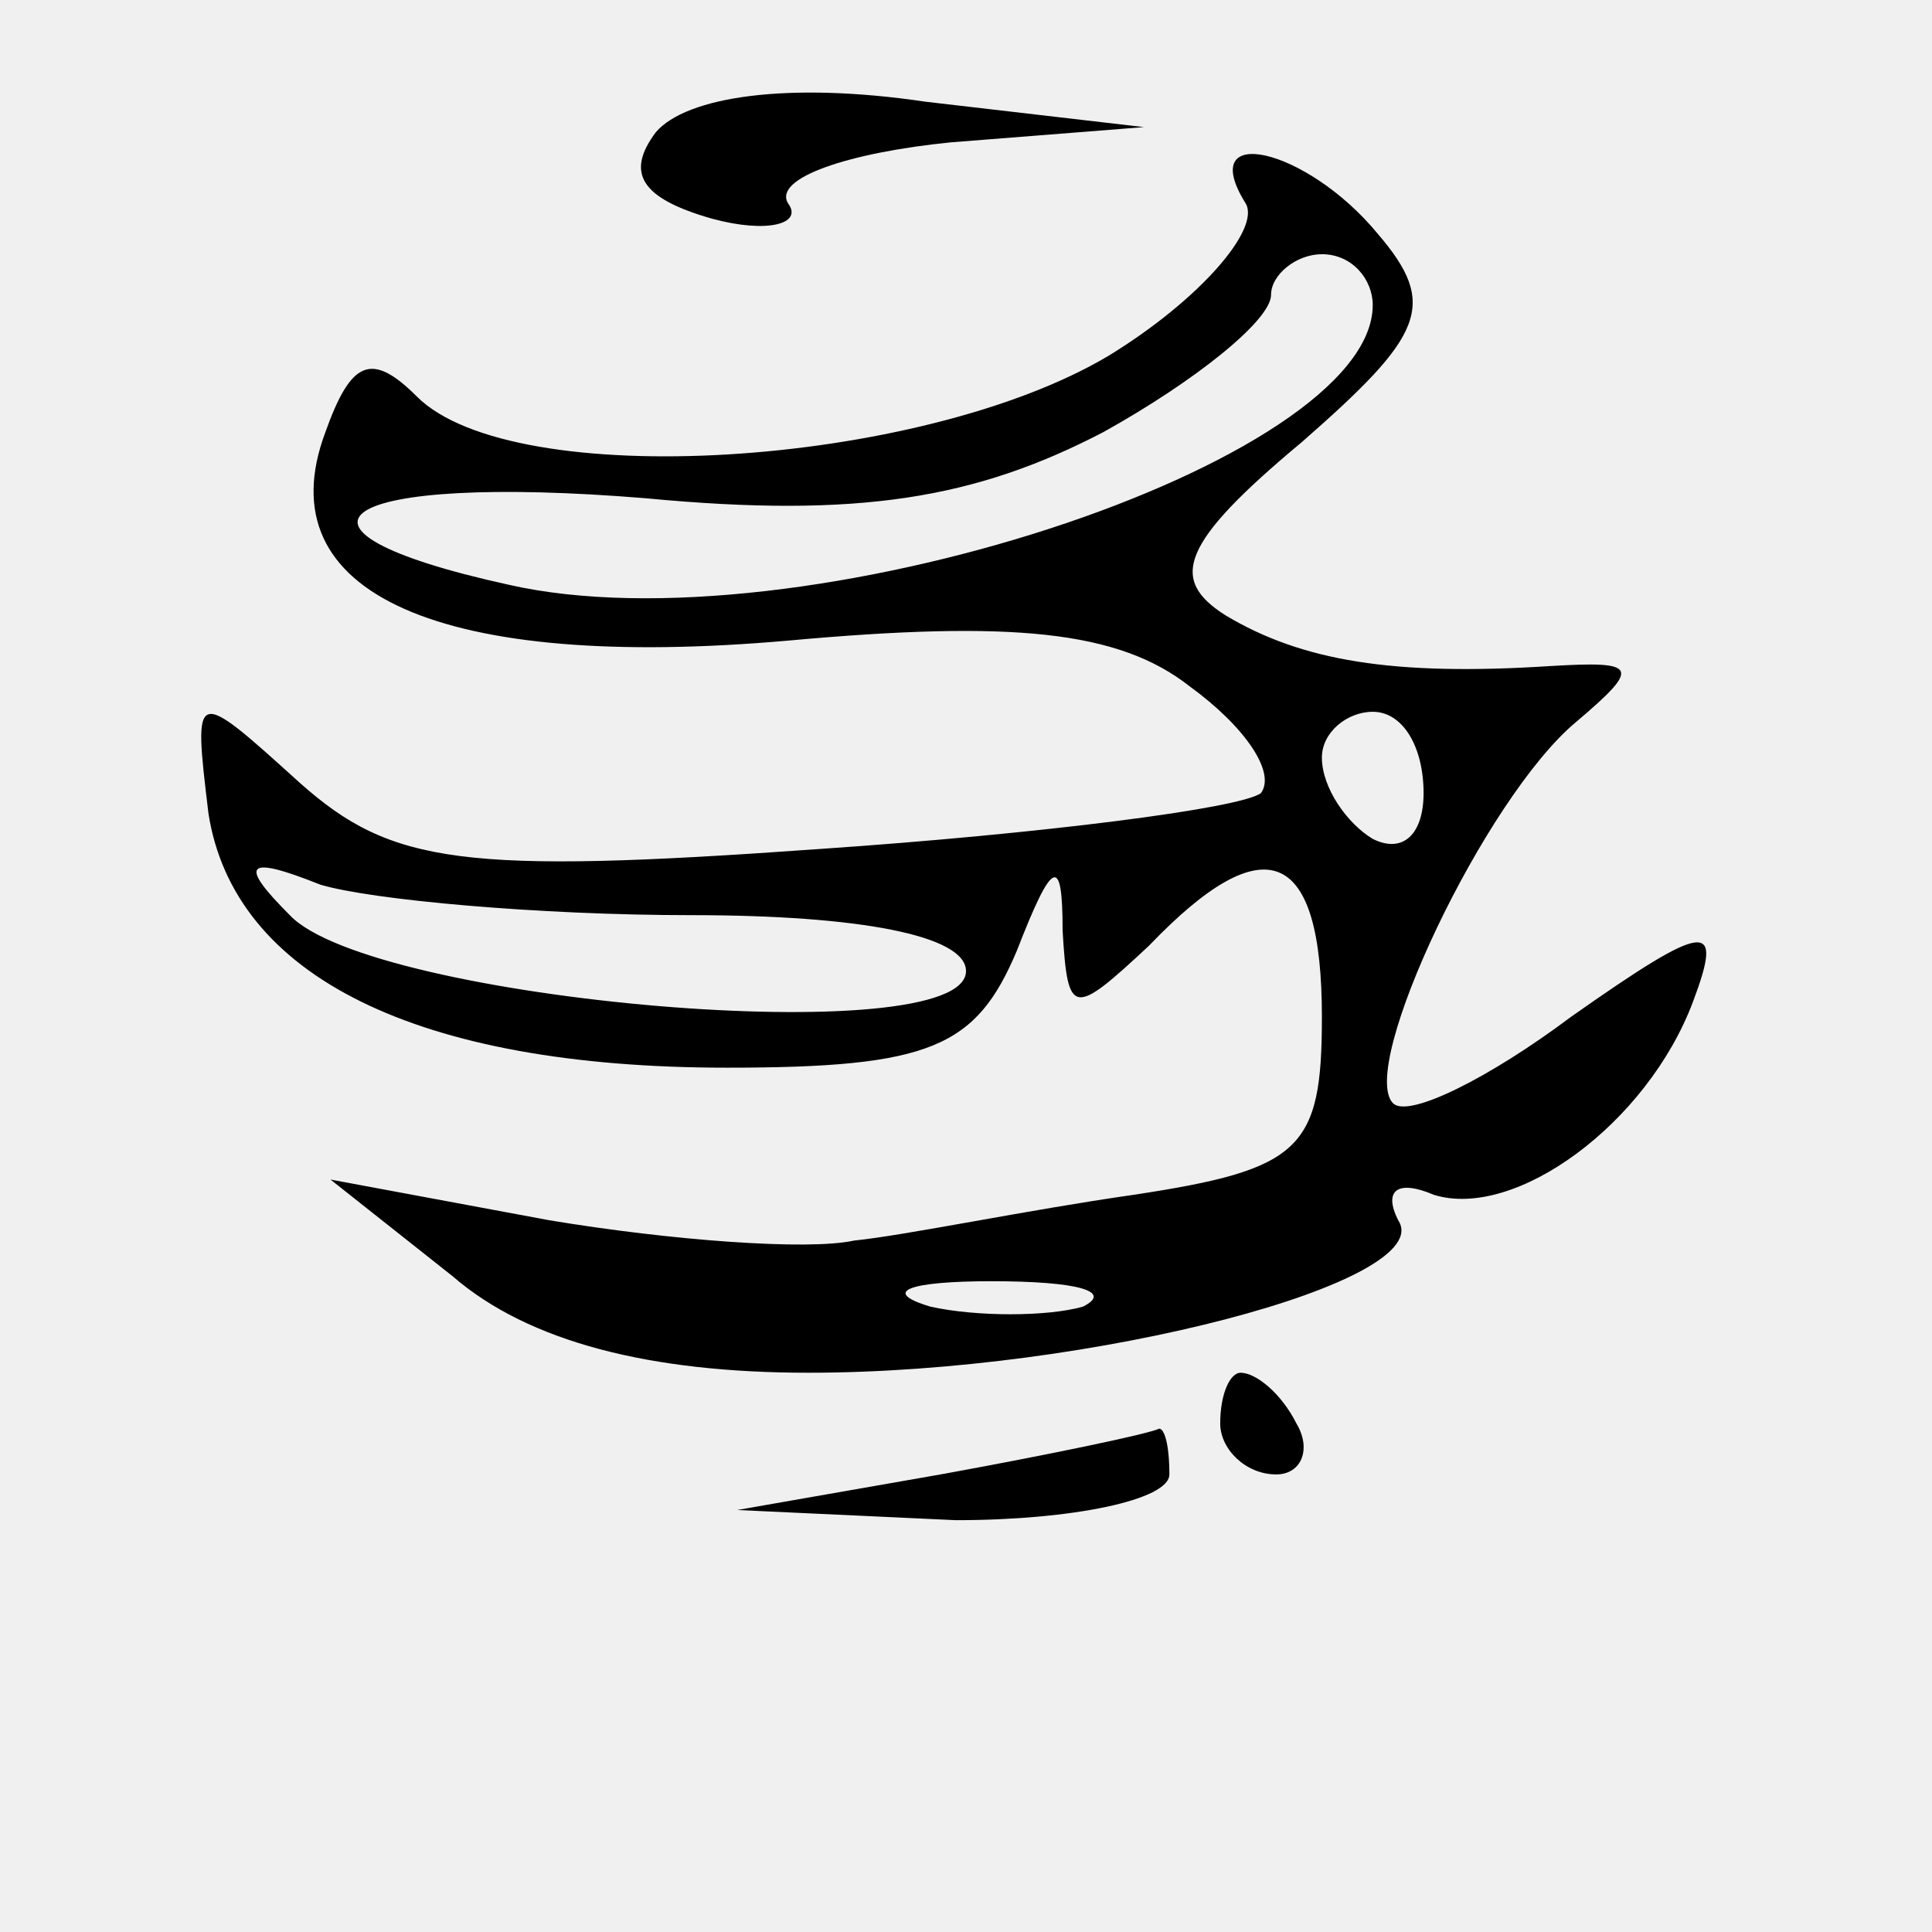
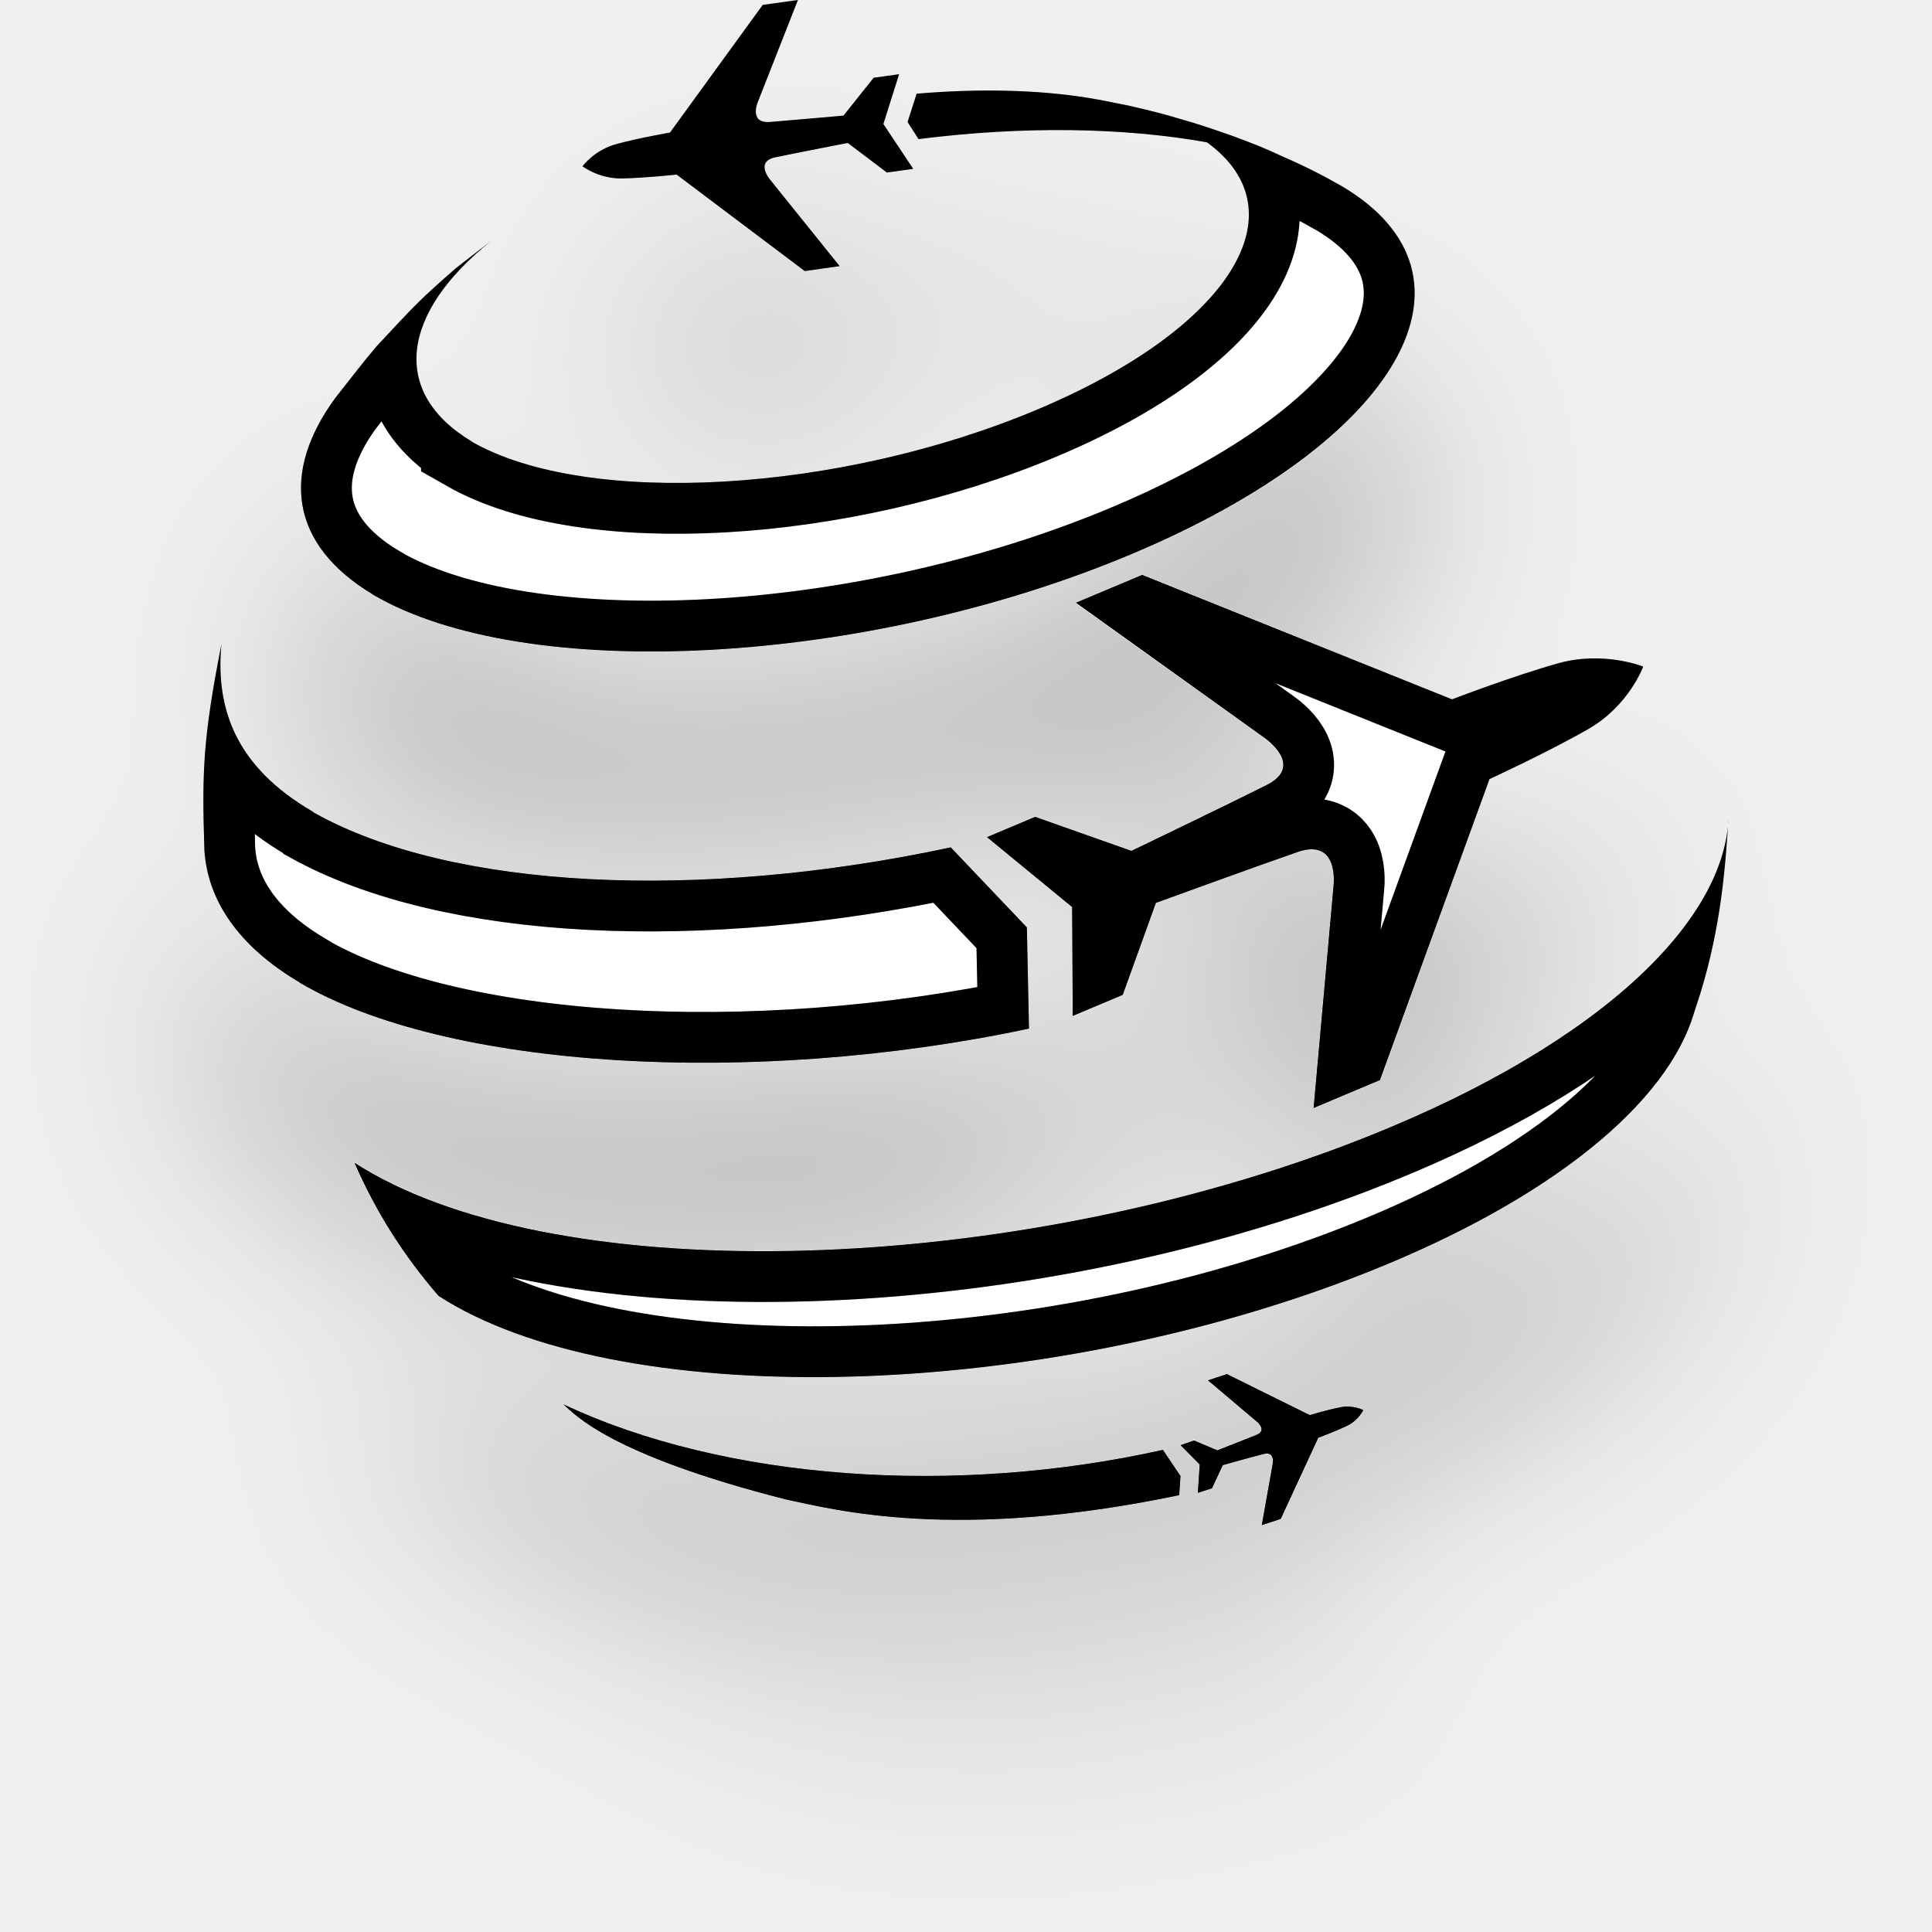
- <svg xmlns="http://www.w3.org/2000/svg" version="1.0" width="38pt" height="38pt" viewBox="0 0 38 38" preserveAspectRatio="xMidYMid meet">
-   <g transform="translate(0,38) scale(0.1,-0.1)" fill="#000000" stroke="none">
-     <path d="M129 354 c-6 -8 -3 -13 11 -17 11 -3 18 -1 15 3 -3 5 12 10 32 12 l38 3 -43 5 c-27 4 -47 1 -53 -6z" />
-     <path d="M245 340 c3 -5 -9 -19 -27 -30 -37 -22 -117 -27 -136 -8 -9 9 -13 7 -18 -7 -12 -32 23 -47 91 -41 44 4 65 2 79 -9 11 -8 17 -17 14 -21 -4 -3 -43 -8 -87 -11 -70 -5 -84 -3 -102 13 -21 19 -21 19 -18 -6 5 -32 41 -50 102 -50 40 0 49 4 57 23 7 18 9 19 9 4 1 -17 2 -17 17 -3 23 24 34 19 34 -14 0 -26 -4 -30 -37 -35 -21 -3 -45 -8 -55 -9 -9 -2 -36 0 -60 4 l-43 8 24 -19 c15 -13 39 -19 70 -19 56 0 124 18 116 30 -3 6 0 8 7 5 16 -5 42 14 51 38 6 16 3 16 -24 -3 -16 -12 -32 -20 -35 -17 -7 7 18 60 36 75 13 11 12 12 -5 11 -31 -2 -49 1 -64 10 -11 7 -9 14 15 34 24 21 27 27 15 41 -14 17 -36 22 -26 6z m25 -20 c0 -31 -113 -68 -170 -55 -50 11 -34 22 27 17 42 -4 65 0 90 13 18 10 33 22 33 27 0 4 5 8 10 8 6 0 10 -5 10 -10z m10 -96 c0 -8 -4 -12 -10 -9 -5 3 -10 10 -10 16 0 5 5 9 10 9 6 0 10 -7 10 -16z m-144 -24 c33 0 54 -4 54 -11 0 -16 -117 -6 -133 11 -10 10 -9 12 6 6 10 -3 43 -6 73 -6z m77 -77 c-7 -2 -21 -2 -30 0 -10 3 -4 5 12 5 17 0 24 -2 18 -5z" />
-     <path d="M240 100 c0 -5 5 -10 11 -10 5 0 7 5 4 10 -3 6 -8 10 -11 10 -2 0 -4 -4 -4 -10z" />
-     <path d="M185 90 l-40 -7 43 -2 c23 0 42 4 42 9 0 6 -1 9 -2 9 -2 -1 -21 -5 -43 -9z" />
+ <svg xmlns="http://www.w3.org/2000/svg" width="38" height="38" viewBox="0 0 38 38" fill="none">
+   <g filter="url(#filter0_d_10_21)">
+     <mask id="path-1-inside-1_10_21" fill="white">
+       <path d="M6.591 7.832C6.833 7.525 7.152 7.109 7.407 6.811C8.17 5.991 8.269 5.884 8.964 5.277C9.171 5.117 9.415 4.925 9.654 4.744C7.89 6.156 7.666 7.72 9.284 8.686C9.282 8.686 9.282 8.686 9.282 8.689C11.545 9.979 16.506 9.7 20.42 8.047C24.211 6.447 25.61 4.159 23.739 2.799C22.097 2.507 20.138 2.474 18.066 2.736L17.851 2.4L18.029 1.843C19.248 1.739 20.405 1.764 21.404 1.925C21.646 1.964 21.965 2.03 22.202 2.078C22.662 2.184 22.912 2.248 23.212 2.339C23.518 2.425 23.78 2.511 24.236 2.671C24.683 2.837 24.876 2.913 25.234 3.081C25.635 3.254 26.024 3.45 26.401 3.667C29.382 5.441 27.528 8.678 22.267 10.895C17.021 13.105 10.336 13.453 7.34 11.7C7.339 11.697 7.335 11.695 7.327 11.693H7.333C5.697 10.713 5.525 9.29 6.591 7.832ZM20.24 20.233L20.198 18.24L18.701 16.665C13.755 17.725 8.893 17.497 6.19 15.991C6.18 15.981 6.158 15.971 6.149 15.961C4.618 15.07 4.24 13.92 4.355 12.67C3.997 14.499 3.968 15.159 4.02 16.724C4.083 17.704 4.682 18.608 5.886 19.32L5.895 19.33C8.777 21.025 14.781 21.392 20.24 20.233ZM26.484 22.514C19.503 25.163 10.766 25.319 6.97 22.867C7.38 23.815 7.938 24.699 8.625 25.49C12.108 27.74 20.128 27.596 26.533 25.165C30.282 23.744 32.647 21.852 33.268 20.08L33.442 19.546C33.856 18.194 33.934 17.067 34 16.065C33.925 18.241 31.215 20.716 26.484 22.514ZM11.073 27.615C11.293 27.812 11.983 28.614 15.478 29.499C16.422 29.696 18.801 30.33 23.195 29.409L23.221 29.03L22.874 28.515C18.797 29.427 14.269 29.122 11.073 27.615ZM21.161 11.854L24.873 14.515C24.873 14.515 25.667 15.056 24.918 15.436C24.171 15.812 22.254 16.734 22.254 16.734L20.36 16.065L19.41 16.465L21.086 17.841L21.099 19.983L22.084 19.569L22.736 17.76C22.736 17.76 24.741 17.03 25.536 16.755C26.336 16.486 26.229 17.406 26.229 17.406L25.835 21.795L27.143 21.245L29.297 15.324C29.297 15.324 30.439 14.799 31.242 14.338C32.044 13.876 32.319 13.111 32.319 13.111C32.319 13.111 31.537 12.793 30.636 13.049C29.735 13.303 28.56 13.755 28.56 13.755L22.465 11.306L21.161 11.854ZM13.308 3.434L15.828 5.332L16.516 5.235L15.145 3.531C15.145 3.531 14.846 3.179 15.248 3.095C15.652 3.01 16.675 2.812 16.675 2.812L17.444 3.394L17.962 3.321L17.375 2.439L17.684 1.46L17.184 1.529L16.59 2.274C16.59 2.274 15.549 2.366 15.139 2.399C14.727 2.429 14.904 2.01 14.904 2.01L15.694 0L15.002 0.096L13.178 2.607C13.178 2.607 12.571 2.712 12.131 2.831C11.689 2.949 11.457 3.271 11.457 3.271C11.457 3.271 11.78 3.519 12.236 3.51C12.696 3.501 13.308 3.434 13.308 3.434ZM25.762 27.831L24.132 27.025L23.756 27.149L24.722 27.966C24.722 27.966 24.928 28.133 24.712 28.221C24.495 28.309 23.943 28.524 23.943 28.524L23.487 28.331L23.216 28.424L23.595 28.806L23.558 29.365L23.841 29.273L24.052 28.819C24.052 28.819 24.626 28.657 24.855 28.6C25.082 28.541 25.03 28.794 25.03 28.794L24.815 30L25.192 29.876L25.93 28.281C25.93 28.281 26.256 28.16 26.49 28.049C26.724 27.938 26.817 27.733 26.817 27.733C26.817 27.733 26.609 27.625 26.353 27.679C26.095 27.73 25.762 27.831 25.762 27.831Z" />
+     </mask>
+     <path d="M6.591 7.832C6.833 7.525 7.152 7.109 7.407 6.811C8.17 5.991 8.269 5.884 8.964 5.277C9.171 5.117 9.415 4.925 9.654 4.744C7.89 6.156 7.666 7.72 9.284 8.686C9.282 8.686 9.282 8.686 9.282 8.689C11.545 9.979 16.506 9.7 20.42 8.047C24.211 6.447 25.61 4.159 23.739 2.799C22.097 2.507 20.138 2.474 18.066 2.736L17.851 2.4L18.029 1.843C19.248 1.739 20.405 1.764 21.404 1.925C21.646 1.964 21.965 2.03 22.202 2.078C22.662 2.184 22.912 2.248 23.212 2.339C23.518 2.425 23.78 2.511 24.236 2.671C24.683 2.837 24.876 2.913 25.234 3.081C25.635 3.254 26.024 3.45 26.401 3.667C29.382 5.441 27.528 8.678 22.267 10.895C17.021 13.105 10.336 13.453 7.34 11.7C7.339 11.697 7.335 11.695 7.327 11.693H7.333C5.697 10.713 5.525 9.29 6.591 7.832ZM20.24 20.233L20.198 18.24L18.701 16.665C13.755 17.725 8.893 17.497 6.19 15.991C6.18 15.981 6.158 15.971 6.149 15.961C4.618 15.07 4.24 13.92 4.355 12.67C3.997 14.499 3.968 15.159 4.02 16.724C4.083 17.704 4.682 18.608 5.886 19.32L5.895 19.33C8.777 21.025 14.781 21.392 20.24 20.233ZM26.484 22.514C19.503 25.163 10.766 25.319 6.97 22.867C7.38 23.815 7.938 24.699 8.625 25.49C12.108 27.74 20.128 27.596 26.533 25.165C30.282 23.744 32.647 21.852 33.268 20.08L33.442 19.546C33.856 18.194 33.934 17.067 34 16.065C33.925 18.241 31.215 20.716 26.484 22.514ZM11.073 27.615C11.293 27.812 11.983 28.614 15.478 29.499C16.422 29.696 18.801 30.33 23.195 29.409L23.221 29.03L22.874 28.515C18.797 29.427 14.269 29.122 11.073 27.615ZM21.161 11.854L24.873 14.515C24.873 14.515 25.667 15.056 24.918 15.436C24.171 15.812 22.254 16.734 22.254 16.734L20.36 16.065L19.41 16.465L21.086 17.841L21.099 19.983L22.084 19.569L22.736 17.76C22.736 17.76 24.741 17.03 25.536 16.755C26.336 16.486 26.229 17.406 26.229 17.406L25.835 21.795L27.143 21.245L29.297 15.324C29.297 15.324 30.439 14.799 31.242 14.338C32.044 13.876 32.319 13.111 32.319 13.111C32.319 13.111 31.537 12.793 30.636 13.049C29.735 13.303 28.56 13.755 28.56 13.755L22.465 11.306L21.161 11.854ZM13.308 3.434L15.828 5.332L16.516 5.235L15.145 3.531C15.145 3.531 14.846 3.179 15.248 3.095C15.652 3.01 16.675 2.812 16.675 2.812L17.444 3.394L17.962 3.321L17.375 2.439L17.684 1.46L17.184 1.529L16.59 2.274C16.59 2.274 15.549 2.366 15.139 2.399C14.727 2.429 14.904 2.01 14.904 2.01L15.694 0L15.002 0.096L13.178 2.607C13.178 2.607 12.571 2.712 12.131 2.831C11.689 2.949 11.457 3.271 11.457 3.271C11.457 3.271 11.78 3.519 12.236 3.51C12.696 3.501 13.308 3.434 13.308 3.434ZM25.762 27.831L24.132 27.025L23.756 27.149L24.722 27.966C24.722 27.966 24.928 28.133 24.712 28.221C24.495 28.309 23.943 28.524 23.943 28.524L23.487 28.331L23.216 28.424L23.595 28.806L23.558 29.365L23.841 29.273L24.052 28.819C24.052 28.819 24.626 28.657 24.855 28.6C25.082 28.541 25.03 28.794 25.03 28.794L24.815 30L25.192 29.876L25.93 28.281C25.93 28.281 26.256 28.16 26.49 28.049C26.724 27.938 26.817 27.733 26.817 27.733C26.817 27.733 26.609 27.625 26.353 27.679C26.095 27.73 25.762 27.831 25.762 27.831Z" fill="white" />
+     <path d="M6.591 7.832C6.833 7.525 7.152 7.109 7.407 6.811C8.17 5.991 8.269 5.884 8.964 5.277C9.171 5.117 9.415 4.925 9.654 4.744C7.89 6.156 7.666 7.72 9.284 8.686C9.282 8.686 9.282 8.686 9.282 8.689C11.545 9.979 16.506 9.7 20.42 8.047C24.211 6.447 25.61 4.159 23.739 2.799C22.097 2.507 20.138 2.474 18.066 2.736L17.851 2.4L18.029 1.843C19.248 1.739 20.405 1.764 21.404 1.925C21.646 1.964 21.965 2.03 22.202 2.078C22.662 2.184 22.912 2.248 23.212 2.339C23.518 2.425 23.78 2.511 24.236 2.671C24.683 2.837 24.876 2.913 25.234 3.081C25.635 3.254 26.024 3.45 26.401 3.667C29.382 5.441 27.528 8.678 22.267 10.895C17.021 13.105 10.336 13.453 7.34 11.7C7.339 11.697 7.335 11.695 7.327 11.693H7.333C5.697 10.713 5.525 9.29 6.591 7.832ZM20.24 20.233L20.198 18.24L18.701 16.665C13.755 17.725 8.893 17.497 6.19 15.991C6.18 15.981 6.158 15.971 6.149 15.961C4.618 15.07 4.24 13.92 4.355 12.67C3.997 14.499 3.968 15.159 4.02 16.724C4.083 17.704 4.682 18.608 5.886 19.32L5.895 19.33C8.777 21.025 14.781 21.392 20.24 20.233ZM26.484 22.514C19.503 25.163 10.766 25.319 6.97 22.867C7.38 23.815 7.938 24.699 8.625 25.49C12.108 27.74 20.128 27.596 26.533 25.165C30.282 23.744 32.647 21.852 33.268 20.08L33.442 19.546C33.856 18.194 33.934 17.067 34 16.065C33.925 18.241 31.215 20.716 26.484 22.514ZM11.073 27.615C11.293 27.812 11.983 28.614 15.478 29.499C16.422 29.696 18.801 30.33 23.195 29.409L23.221 29.03L22.874 28.515C18.797 29.427 14.269 29.122 11.073 27.615ZM21.161 11.854L24.873 14.515C24.873 14.515 25.667 15.056 24.918 15.436C24.171 15.812 22.254 16.734 22.254 16.734L20.36 16.065L19.41 16.465L21.086 17.841L21.099 19.983L22.084 19.569L22.736 17.76C22.736 17.76 24.741 17.03 25.536 16.755C26.336 16.486 26.229 17.406 26.229 17.406L25.835 21.795L27.143 21.245L29.297 15.324C29.297 15.324 30.439 14.799 31.242 14.338C32.044 13.876 32.319 13.111 32.319 13.111C32.319 13.111 31.537 12.793 30.636 13.049C29.735 13.303 28.56 13.755 28.56 13.755L22.465 11.306L21.161 11.854ZM13.308 3.434L15.828 5.332L16.516 5.235L15.145 3.531C15.145 3.531 14.846 3.179 15.248 3.095C15.652 3.01 16.675 2.812 16.675 2.812L17.444 3.394L17.962 3.321L17.375 2.439L17.684 1.46L17.184 1.529L16.59 2.274C16.59 2.274 15.549 2.366 15.139 2.399C14.727 2.429 14.904 2.01 14.904 2.01L15.694 0L15.002 0.096L13.178 2.607C13.178 2.607 12.571 2.712 12.131 2.831C11.689 2.949 11.457 3.271 11.457 3.271C11.457 3.271 11.78 3.519 12.236 3.51C12.696 3.501 13.308 3.434 13.308 3.434ZM25.762 27.831L24.132 27.025L23.756 27.149L24.722 27.966C24.722 27.966 24.928 28.133 24.712 28.221C24.495 28.309 23.943 28.524 23.943 28.524L23.487 28.331L23.216 28.424L23.595 28.806L23.558 29.365L23.841 29.273L24.052 28.819C24.052 28.819 24.626 28.657 24.855 28.6C25.082 28.541 25.03 28.794 25.03 28.794L24.815 30L25.192 29.876L25.93 28.281C25.93 28.281 26.256 28.16 26.49 28.049C26.724 27.938 26.817 27.733 26.817 27.733C26.817 27.733 26.609 27.625 26.353 27.679C26.095 27.73 25.762 27.831 25.762 27.831Z" stroke="black" stroke-width="2" mask="url(#path-1-inside-1_10_21)" />
+     <path d="M6.591 7.832C6.833 7.525 7.152 7.109 7.407 6.811C8.17 5.991 8.269 5.884 8.964 5.277C9.171 5.117 9.415 4.925 9.654 4.744C7.89 6.156 7.666 7.72 9.284 8.686C9.282 8.686 9.282 8.686 9.282 8.689C11.545 9.979 16.506 9.7 20.42 8.047C24.211 6.447 25.61 4.159 23.739 2.799C22.097 2.507 20.138 2.474 18.066 2.736L17.851 2.4L18.029 1.843C19.248 1.739 20.405 1.764 21.404 1.925C21.646 1.964 21.965 2.03 22.202 2.078C22.662 2.184 22.912 2.248 23.212 2.339C23.518 2.425 23.78 2.511 24.236 2.671C24.683 2.837 24.876 2.913 25.234 3.081C25.635 3.254 26.024 3.45 26.401 3.667C29.382 5.441 27.528 8.678 22.267 10.895C17.021 13.105 10.336 13.453 7.34 11.7C7.339 11.697 7.335 11.695 7.327 11.693H7.333C5.697 10.713 5.525 9.29 6.591 7.832ZM20.24 20.233L20.198 18.24L18.701 16.665C13.755 17.725 8.893 17.497 6.19 15.991C6.18 15.981 6.158 15.971 6.149 15.961C4.618 15.07 4.24 13.92 4.355 12.67C3.997 14.499 3.968 15.159 4.02 16.724C4.083 17.704 4.682 18.608 5.886 19.32L5.895 19.33C8.777 21.025 14.781 21.392 20.24 20.233ZM26.484 22.514C19.503 25.163 10.766 25.319 6.97 22.867C7.38 23.815 7.938 24.699 8.625 25.49C12.108 27.74 20.128 27.596 26.533 25.165C30.282 23.744 32.647 21.852 33.268 20.08L33.442 19.546C33.856 18.194 33.934 17.067 34 16.065C33.925 18.241 31.215 20.716 26.484 22.514ZM11.073 27.615C11.293 27.812 11.983 28.614 15.478 29.499C16.422 29.696 18.801 30.33 23.195 29.409L23.221 29.03L22.874 28.515C18.797 29.427 14.269 29.122 11.073 27.615ZM21.161 11.854L24.873 14.515C24.873 14.515 25.667 15.056 24.918 15.436C24.171 15.812 22.254 16.734 22.254 16.734L20.36 16.065L19.41 16.465L21.086 17.841L21.099 19.983L22.084 19.569L22.736 17.76C22.736 17.76 24.741 17.03 25.536 16.755C26.336 16.486 26.229 17.406 26.229 17.406L25.835 21.795L27.143 21.245L29.297 15.324C29.297 15.324 30.439 14.799 31.242 14.338C32.044 13.876 32.319 13.111 32.319 13.111C32.319 13.111 31.537 12.793 30.636 13.049C29.735 13.303 28.56 13.755 28.56 13.755L22.465 11.306L21.161 11.854ZM13.308 3.434L15.828 5.332L16.516 5.235L15.145 3.531C15.145 3.531 14.846 3.179 15.248 3.095C15.652 3.01 16.675 2.812 16.675 2.812L17.444 3.394L17.962 3.321L17.375 2.439L17.684 1.46L17.184 1.529L16.59 2.274C16.59 2.274 15.549 2.366 15.139 2.399C14.727 2.429 14.904 2.01 14.904 2.01L15.694 0L15.002 0.096L13.178 2.607C13.178 2.607 12.571 2.712 12.131 2.831C11.689 2.949 11.457 3.271 11.457 3.271C11.457 3.271 11.78 3.519 12.236 3.51C12.696 3.501 13.308 3.434 13.308 3.434ZM25.762 27.831L24.132 27.025L23.756 27.149L24.722 27.966C24.722 27.966 24.928 28.133 24.712 28.221C24.495 28.309 23.943 28.524 23.943 28.524L23.487 28.331L23.216 28.424L23.595 28.806L23.558 29.365L23.841 29.273L24.052 28.819C24.052 28.819 24.626 28.657 24.855 28.6C25.082 28.541 25.03 28.794 25.03 28.794L24.815 30L25.192 29.876L25.93 28.281C25.93 28.281 26.256 28.16 26.49 28.049C26.724 27.938 26.817 27.733 26.817 27.733C26.817 27.733 26.609 27.625 26.353 27.679C26.095 27.73 25.762 27.831 25.762 27.831Z" stroke="black" stroke-opacity="0.2" stroke-width="2" mask="url(#path-1-inside-1_10_21)" />
  </g>
+   <defs>
+     <filter id="filter0_d_10_21" x="0" y="0" width="38" height="38" filterUnits="userSpaceOnUse" color-interpolation-filters="sRGB">
+       <feFlood flood-opacity="0" result="BackgroundImageFix" />
+       <feColorMatrix in="SourceAlpha" type="matrix" values="0 0 0 0 0 0 0 0 0 0 0 0 0 0 0 0 0 0 127 0" result="hardAlpha" />
+       <feOffset dy="4" />
+       <feGaussianBlur stdDeviation="2" />
+       <feComposite in2="hardAlpha" operator="out" />
+       <feColorMatrix type="matrix" values="0 0 0 0 0 0 0 0 0 0 0 0 0 0 0 0 0 0 0.25 0" />
+       <feBlend mode="normal" in2="BackgroundImageFix" result="effect1_dropShadow_10_21" />
+       <feBlend mode="normal" in="SourceGraphic" in2="effect1_dropShadow_10_21" result="shape" />
+     </filter>
+   </defs>
</svg>
